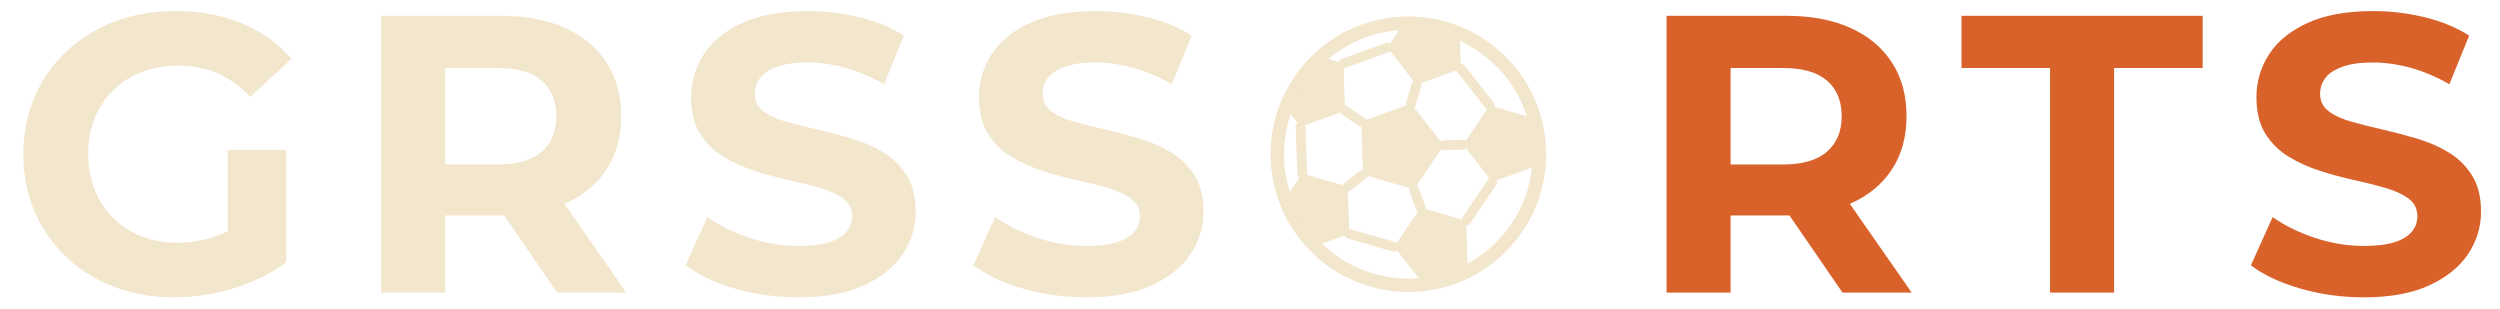
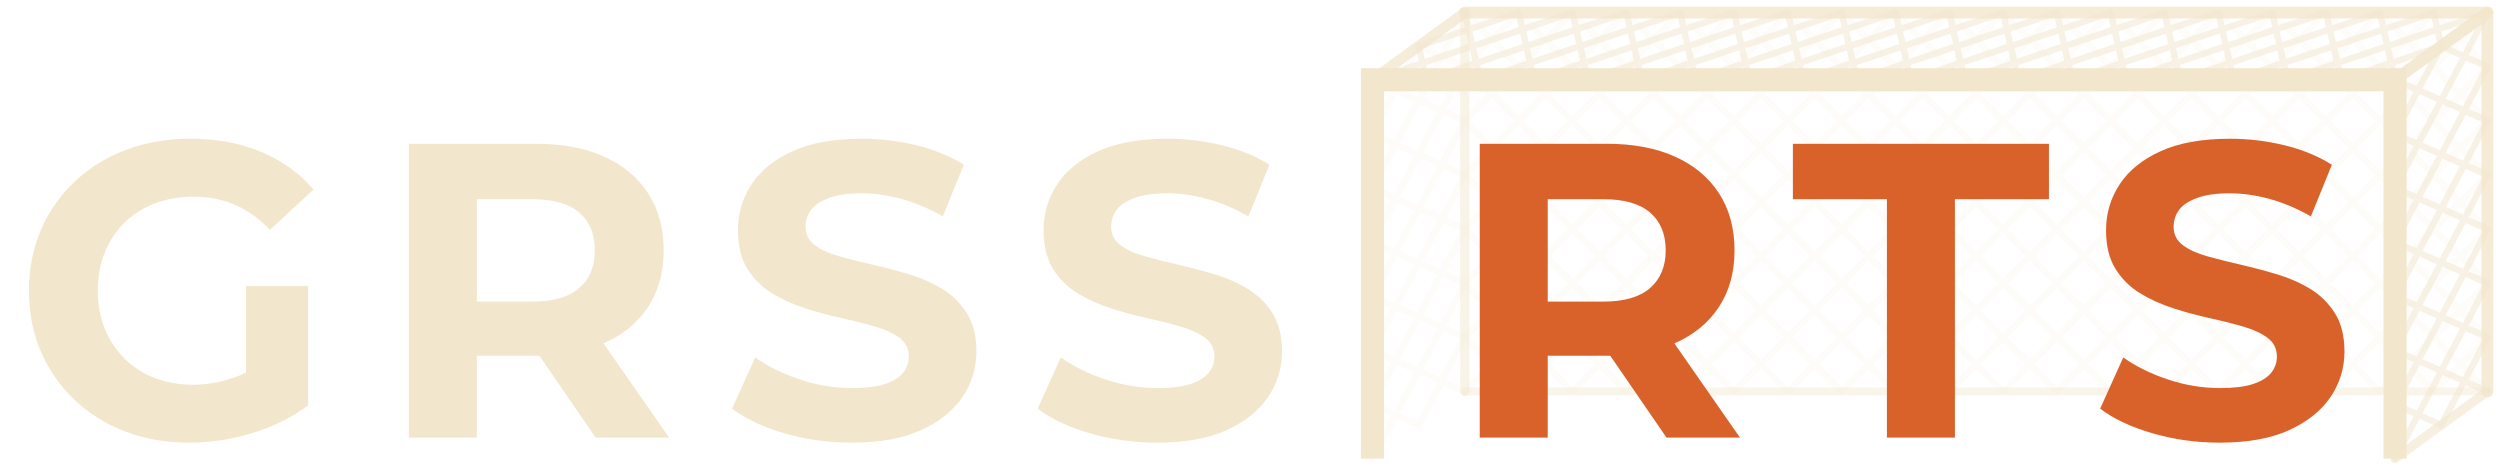
- <svg xmlns="http://www.w3.org/2000/svg" viewBox="-2.0 26.0 632.3 78.0" role="img" aria-label="GRSS | RTS">
+ <svg xmlns="http://www.w3.org/2000/svg" viewBox="-3 -4.25 595.55 112.25" role="img" aria-label="GRSS | RTS">
  <path d="M42.10 101.20L42.10 101.20Q33.80 101.20 26.85 98.55Q19.90 95.90 14.75 91Q9.60 86.10 6.75 79.50Q3.90 72.90 3.90 65Q3.90 57.10 6.75 50.50Q9.60 43.90 14.80 39Q20 34.10 27 31.45Q34 28.80 42.40 28.80L42.40 28.80Q51.70 28.80 59.15 31.90Q66.60 35 71.70 40.90L71.70 40.90L61.30 50.50Q57.50 46.50 53 44.55Q48.50 42.60 43.20 42.60L43.20 42.60Q38.10 42.60 33.90 44.20Q29.70 45.80 26.65 48.80Q23.60 51.80 21.95 55.90Q20.30 60 20.30 65L20.30 65Q20.30 69.90 21.95 74Q23.60 78.10 26.65 81.15Q29.70 84.20 33.85 85.80Q38 87.40 43 87.40L43 87.40Q47.80 87.40 52.40 85.80L52.40 85.80Q54 85.30 55.60 84.50L55.60 84.50L55.60 63.90L70.40 63.90L70.40 92.30Q64.70 96.60 57.15 98.90Q49.60 101.20 42.10 101.20ZM110.60 100L94.40 100L94.40 30L124.70 30Q134.10 30 140.90 33.05Q147.70 36.10 151.40 41.80Q155.10 47.50 155.10 55.40L155.10 55.40Q155.10 63.20 151.40 68.85Q147.70 74.50 140.90 77.50L140.90 77.50Q140.80 77.50 140.80 77.60L140.80 77.60L156.40 100L138.90 100L125.50 80.50Q125.10 80.50 124.70 80.50L124.70 80.50L110.60 80.50L110.60 100ZM110.60 43.20L110.60 67.60L123.80 67.60Q131.30 67.60 135 64.35Q138.70 61.10 138.70 55.40L138.70 55.40Q138.70 49.60 135 46.40Q131.30 43.20 123.80 43.20L123.80 43.20L110.60 43.20ZM199.90 101.20L199.90 101.20Q191.50 101.20 183.80 98.95Q176.10 96.70 171.40 93.10L171.40 93.10L176.90 80.90Q181.40 84.10 187.55 86.15Q193.70 88.20 200.00 88.20L200.00 88.20Q204.80 88.20 207.75 87.25Q210.70 86.30 212.10 84.60Q213.50 82.90 213.50 80.70L213.50 80.70Q213.50 77.90 211.30 76.25Q209.10 74.60 205.50 73.55Q201.90 72.50 197.55 71.55Q193.20 70.60 188.85 69.20Q184.50 67.80 180.90 65.60Q177.30 63.40 175.05 59.80Q172.80 56.20 172.80 50.60L172.80 50.60Q172.80 44.60 176.05 39.65Q179.30 34.70 185.85 31.75Q192.40 28.80 202.30 28.80L202.30 28.80Q208.90 28.80 215.30 30.35Q221.70 31.90 226.60 35L226.60 35L221.60 47.30Q216.70 44.50 211.80 43.15Q206.90 41.80 202.20 41.80L202.20 41.80Q197.50 41.80 194.50 42.90Q191.50 44 190.20 45.75Q188.90 47.50 188.90 49.80L188.90 49.80Q188.90 52.50 191.10 54.15Q193.30 55.80 196.90 56.80Q200.50 57.80 204.85 58.80Q209.20 59.80 213.55 61.10Q217.90 62.40 221.50 64.60Q225.10 66.80 227.35 70.40Q229.60 74 229.60 79.50L229.60 79.50Q229.60 85.40 226.30 90.30Q223.00 95.20 216.45 98.20Q209.90 101.20 199.90 101.20ZM272.70 101.20L272.70 101.20Q264.30 101.20 256.60 98.95Q248.90 96.70 244.20 93.10L244.20 93.10L249.70 80.90Q254.20 84.10 260.35 86.15Q266.50 88.20 272.80 88.20L272.80 88.20Q277.60 88.20 280.55 87.25Q283.50 86.30 284.90 84.60Q286.30 82.90 286.30 80.70L286.30 80.70Q286.30 77.90 284.10 76.25Q281.90 74.60 278.30 73.55Q274.70 72.50 270.35 71.55Q266.00 70.60 261.65 69.20Q257.30 67.80 253.70 65.60Q250.10 63.40 247.85 59.80Q245.60 56.20 245.60 50.60L245.60 50.60Q245.60 44.60 248.85 39.65Q252.10 34.70 258.65 31.75Q265.20 28.80 275.10 28.80L275.10 28.80Q281.70 28.80 288.10 30.35Q294.50 31.90 299.40 35L299.40 35L294.40 47.30Q289.50 44.50 284.60 43.15Q279.70 41.80 275.00 41.80L275.00 41.80Q270.30 41.80 267.30 42.90Q264.30 44 263.00 45.75Q261.70 47.50 261.70 49.80L261.70 49.80Q261.70 52.50 263.90 54.15Q266.10 55.80 269.70 56.80Q273.30 57.80 277.65 58.80Q282.00 59.80 286.35 61.10Q290.70 62.40 294.30 64.60Q297.90 66.80 300.15 70.40Q302.40 74 302.40 79.50L302.40 79.50Q302.40 85.40 299.10 90.30Q295.80 95.20 289.25 98.20Q282.70 101.20 272.70 101.20Z" fill="#f2e6cd" />
-   <g transform="translate(317.20 28.00) scale(1.5417)">
-     <defs>
-       <clipPath id="b">
-         <circle cx="24" cy="24" r="21.5" />
-       </clipPath>
-     </defs>
-     <g clip-path="url(#b)">
-       <path d="M25.33 12.61L20.56 6.50L24.90 0.07L32.36 2.21L32.62 9.96ZM32.99 22.44L37.34 16.01L44.79 18.15L45.06 25.91L37.77 28.56ZM26.02 32.76L33.47 34.91L33.74 42.66L26.45 45.31L21.67 39.19ZM14.04 29.32L14.31 37.07L7.01 39.72L2.24 33.60L6.59 27.18ZM13.62 16.87L6.32 19.51L1.55 13.40L5.90 6.97L13.35 9.11Z" fill="#f2e6cd" />
-       <path d="M24.45 15.69L25.33 12.61M29.80 22.55L32.99 22.44M24.93 29.76L26.02 32.76M16.57 27.35L14.04 29.32M16.27 18.66L13.62 16.87M32.62 9.96L37.34 16.01M37.77 28.56L33.47 34.91M21.67 39.19L14.31 37.07M6.59 27.18L6.32 19.51M13.35 9.11L20.56 6.50" stroke="#f2e6cd" stroke-width="1.6" stroke-linecap="round" fill="none" />
-     </g>
-     <path d="M24.45 15.69L29.80 22.55L24.93 29.76L16.57 27.35L16.27 18.66Z" fill="#f2e6cd" />
-     <circle cx="24" cy="24" r="21.5" fill="none" stroke="#f2e6cd" stroke-width="2.2" />
-   </g>
-   <path d="M435.70 100L419.50 100L419.50 30L449.80 30Q459.20 30 466.00 33.05Q472.80 36.10 476.50 41.80Q480.20 47.50 480.20 55.40L480.20 55.40Q480.20 63.20 476.50 68.85Q472.80 74.50 466.00 77.50L466.00 77.50Q465.90 77.50 465.90 77.60L465.90 77.60L481.50 100L464.00 100L450.60 80.50Q450.20 80.50 449.80 80.50L449.80 80.50L435.70 80.50L435.70 100ZM435.70 43.20L435.70 67.60L448.90 67.60Q456.40 67.60 460.10 64.35Q463.80 61.10 463.80 55.40L463.80 55.40Q463.80 49.60 460.10 46.40Q456.40 43.20 448.90 43.20L448.90 43.20L435.70 43.20ZM532.70 100L516.50 100L516.50 43.20L494.10 43.20L494.10 30L555.10 30L555.10 43.20L532.70 43.20L532.70 100ZM595.80 101.20L595.80 101.20Q587.40 101.20 579.70 98.95Q572 96.70 567.30 93.10L567.30 93.10L572.80 80.90Q577.30 84.10 583.45 86.15Q589.60 88.20 595.90 88.20L595.90 88.20Q600.70 88.20 603.65 87.25Q606.60 86.30 608 84.60Q609.40 82.90 609.40 80.70L609.40 80.70Q609.40 77.90 607.20 76.25Q605 74.60 601.40 73.55Q597.80 72.50 593.45 71.55Q589.10 70.60 584.75 69.20Q580.40 67.80 576.80 65.60Q573.20 63.40 570.95 59.80Q568.70 56.20 568.70 50.60L568.70 50.60Q568.70 44.60 571.95 39.65Q575.20 34.70 581.75 31.75Q588.30 28.80 598.20 28.80L598.20 28.80Q604.80 28.80 611.20 30.35Q617.60 31.90 622.50 35L622.50 35L617.50 47.30Q612.60 44.50 607.70 43.15Q602.80 41.80 598.10 41.80L598.10 41.80Q593.40 41.80 590.40 42.90Q587.40 44 586.10 45.75Q584.80 47.50 584.80 49.80L584.80 49.80Q584.80 52.50 587 54.15Q589.20 55.80 592.80 56.80Q596.40 57.80 600.75 58.80Q605.10 59.80 609.45 61.10Q613.80 62.40 617.40 64.60Q621 66.80 623.25 70.40Q625.50 74 625.50 79.50L625.50 79.50Q625.50 85.40 622.20 90.30Q618.90 95.20 612.35 98.20Q605.80 101.20 595.80 101.20Z" fill="#d9622b" />
+   <path d="M345.95 76.11L358.77 89M358.77 -1.25L345.95 11.64M345.95 63.21L371.59 89M371.59 -1.25L345.95 24.54M345.95 50.32L384.41 89M384.41 -1.25L345.95 37.43M345.95 37.43L397.23 89M397.23 -1.25L345.95 50.32M345.95 24.54L410.06 89M410.06 -1.25L345.95 63.21M345.95 11.64L422.88 89M422.88 -1.25L345.95 76.11M345.95 -1.25L435.7 89M435.7 -1.25L345.95 89M358.77 -1.25L448.52 89M448.52 -1.25L358.77 89M371.59 -1.25L461.34 89M461.34 -1.25L371.59 89M384.41 -1.25L474.16 89M474.16 -1.25L384.41 89M397.23 -1.25L486.98 89M486.98 -1.25L397.23 89M410.06 -1.25L499.8 89M499.8 -1.25L410.06 89M422.88 -1.25L512.62 89M512.62 -1.25L422.88 89M435.7 -1.25L525.44 89M525.44 -1.25L435.7 89M448.52 -1.25L538.27 89M538.27 -1.25L448.52 89M461.34 -1.25L551.09 89M551.09 -1.25L461.34 89M474.16 -1.25L563.91 89M563.91 -1.25L474.16 89M486.98 -1.25L576.73 89M576.73 -1.25L486.98 89M499.8 -1.25L589.55 89M589.55 -1.25L499.8 89M512.62 -1.25L589.55 76.11M589.55 11.64L512.62 89M525.44 -1.25L589.55 63.21M589.55 24.54L525.44 89M538.27 -1.25L589.55 50.32M589.55 37.43L538.27 89M551.09 -1.25L589.55 37.43M589.55 50.32L551.09 89M563.91 -1.25L589.55 24.54M589.55 63.21L563.91 89M576.73 -1.25L589.55 11.64M589.55 76.11L576.73 89M334.95 6.75L345.95 11.64M323.95 27.64L334.95 6.75M323.95 14.75L345.95 24.54M323.95 40.54L345.95 -1.25M323.95 27.64L345.95 37.43M323.95 53.43L345.95 11.64M323.95 40.54L345.95 50.32M323.95 66.32L345.95 24.54M323.95 53.43L345.95 63.21M323.95 79.21L345.95 37.43M323.95 66.32L345.95 76.11M323.95 92.11L345.95 50.32M323.95 79.21L345.95 89M323.95 105L345.95 63.21M323.95 92.11L334.95 97M334.95 97L345.95 76.11" fill="none" stroke="#f2e6cd" stroke-width="1.56" stroke-linecap="round" opacity="0.14" />
+   <path d="M334.95 6.75L358.77 -1.25M336.77 14.75L334.95 6.75M323.95 14.75L371.59 -1.25M349.59 14.75L345.95 -1.25M336.77 14.75L384.41 -1.25M362.41 14.75L358.77 -1.25M349.59 14.75L397.23 -1.25M375.23 14.75L371.59 -1.25M362.41 14.75L410.06 -1.25M388.06 14.75L384.41 -1.25M375.23 14.75L422.88 -1.25M400.88 14.75L397.23 -1.25M388.06 14.75L435.7 -1.25M413.7 14.75L410.06 -1.25M400.88 14.75L448.52 -1.25M426.52 14.75L422.88 -1.25M413.7 14.75L461.34 -1.25M439.34 14.75L435.7 -1.25M426.52 14.75L474.16 -1.25M452.16 14.75L448.52 -1.25M439.34 14.75L486.98 -1.25M464.98 14.75L461.34 -1.25M452.16 14.75L499.8 -1.25M477.8 14.75L474.16 -1.25M464.98 14.75L512.62 -1.25M490.62 14.75L486.98 -1.25M477.8 14.75L525.44 -1.25M503.44 14.75L499.8 -1.25M490.62 14.75L538.27 -1.25M516.27 14.75L512.62 -1.25M503.44 14.75L551.09 -1.25M529.09 14.75L525.44 -1.25M516.27 14.75L563.91 -1.25M541.91 14.75L538.27 -1.25M529.09 14.75L576.73 -1.25M554.73 14.75L551.09 -1.25M541.91 14.75L589.55 -1.25M567.55 14.75L563.91 -1.25M554.73 14.75L578.55 6.75M578.55 6.75L576.73 -1.25M578.55 6.75L589.55 11.64M567.55 27.64L578.55 6.75M567.55 14.75L589.55 24.54M567.55 40.54L589.55 -1.25M567.55 27.64L589.55 37.43M567.55 53.43L589.55 11.64M567.55 40.54L589.55 50.32M567.55 66.32L589.55 24.54M567.55 53.43L589.55 63.21M567.55 79.21L589.55 37.43M567.55 66.32L589.55 76.11M567.55 92.11L589.55 50.32M567.55 79.21L589.55 89M567.55 105L589.55 63.21M567.55 92.11L578.55 97M578.55 97L589.55 76.11" fill="none" stroke="#f2e6cd" stroke-width="1.56" stroke-linecap="round" opacity="0.5" />
+   <path d="M345.95 -1.25L589.55 -1.25M589.55 -1.25L589.55 89" fill="none" stroke="#f2e6cd" stroke-width="2.81" stroke-linecap="round" opacity="0.8" />
+   <path d="M345.95 -1.25L345.95 89" fill="none" stroke="#f2e6cd" stroke-width="2.19" stroke-linecap="round" opacity="0.45" />
+   <path d="M323.95 14.75L345.95 -1.25" fill="none" stroke="#f2e6cd" stroke-width="2.5" stroke-linecap="round" opacity="0.75" />
+   <path d="M567.55 14.75L589.55 -1.25" fill="none" stroke="#f2e6cd" stroke-width="2.81" stroke-linecap="round" opacity="0.85" />
+   <path d="M567.55 105L589.55 89" fill="none" stroke="#f2e6cd" stroke-width="2.19" stroke-linecap="round" opacity="0.6" />
+   <path d="M345.95 89L589.55 89" fill="none" stroke="#f2e6cd" stroke-width="1.88" stroke-linecap="round" opacity="0.4" />
+   <path d="M323.95 105V14.75H567.55V105" fill="none" stroke="#f2e6cd" stroke-width="5.5" stroke-linecap="butt" stroke-linejoin="miter" />
+   <path d="M365.70 100L349.50 100L349.50 30L379.80 30Q389.20 30 396.00 33.05Q402.80 36.10 406.50 41.80Q410.20 47.50 410.20 55.40L410.20 55.40Q410.20 63.20 406.50 68.85Q402.80 74.50 396.00 77.50L396.00 77.50Q395.90 77.50 395.90 77.60L395.90 77.60L411.50 100L394.00 100L380.60 80.50Q380.20 80.50 379.80 80.50L379.80 80.50L365.70 80.50L365.70 100ZM365.70 43.20L365.70 67.60L378.90 67.60Q386.40 67.60 390.10 64.35Q393.80 61.10 393.80 55.40L393.80 55.40Q393.80 49.60 390.10 46.40Q386.40 43.20 378.90 43.20L378.90 43.20L365.70 43.20ZM462.70 100L446.50 100L446.50 43.20L424.10 43.20L424.10 30L485.10 30L485.10 43.20L462.70 43.20L462.70 100ZM525.80 101.20L525.80 101.20Q517.40 101.20 509.70 98.95Q502.00 96.70 497.30 93.10L497.30 93.10L502.80 80.90Q507.30 84.10 513.45 86.15Q519.60 88.20 525.90 88.20L525.90 88.20Q530.70 88.20 533.65 87.25Q536.60 86.30 538 84.60Q539.40 82.90 539.40 80.70L539.40 80.70Q539.40 77.90 537.20 76.25Q535 74.60 531.40 73.55Q527.80 72.50 523.45 71.55Q519.10 70.60 514.75 69.20Q510.40 67.80 506.80 65.60Q503.20 63.40 500.95 59.80Q498.70 56.20 498.70 50.60L498.70 50.60Q498.70 44.60 501.95 39.65Q505.20 34.70 511.75 31.75Q518.30 28.80 528.20 28.80L528.20 28.80Q534.80 28.80 541.20 30.35Q547.60 31.90 552.50 35L552.50 35L547.50 47.30Q542.60 44.50 537.70 43.15Q532.80 41.80 528.10 41.80L528.10 41.80Q523.40 41.80 520.40 42.90Q517.40 44 516.10 45.75Q514.80 47.50 514.80 49.80L514.80 49.80Q514.80 52.50 517 54.15Q519.20 55.80 522.80 56.80Q526.40 57.80 530.75 58.80Q535.10 59.80 539.45 61.10Q543.80 62.40 547.40 64.60Q551 66.80 553.25 70.40Q555.50 74 555.50 79.50L555.50 79.50Q555.50 85.40 552.20 90.30Q548.90 95.20 542.35 98.20Q535.80 101.20 525.80 101.20Z" fill="#d9622b" />
</svg>
